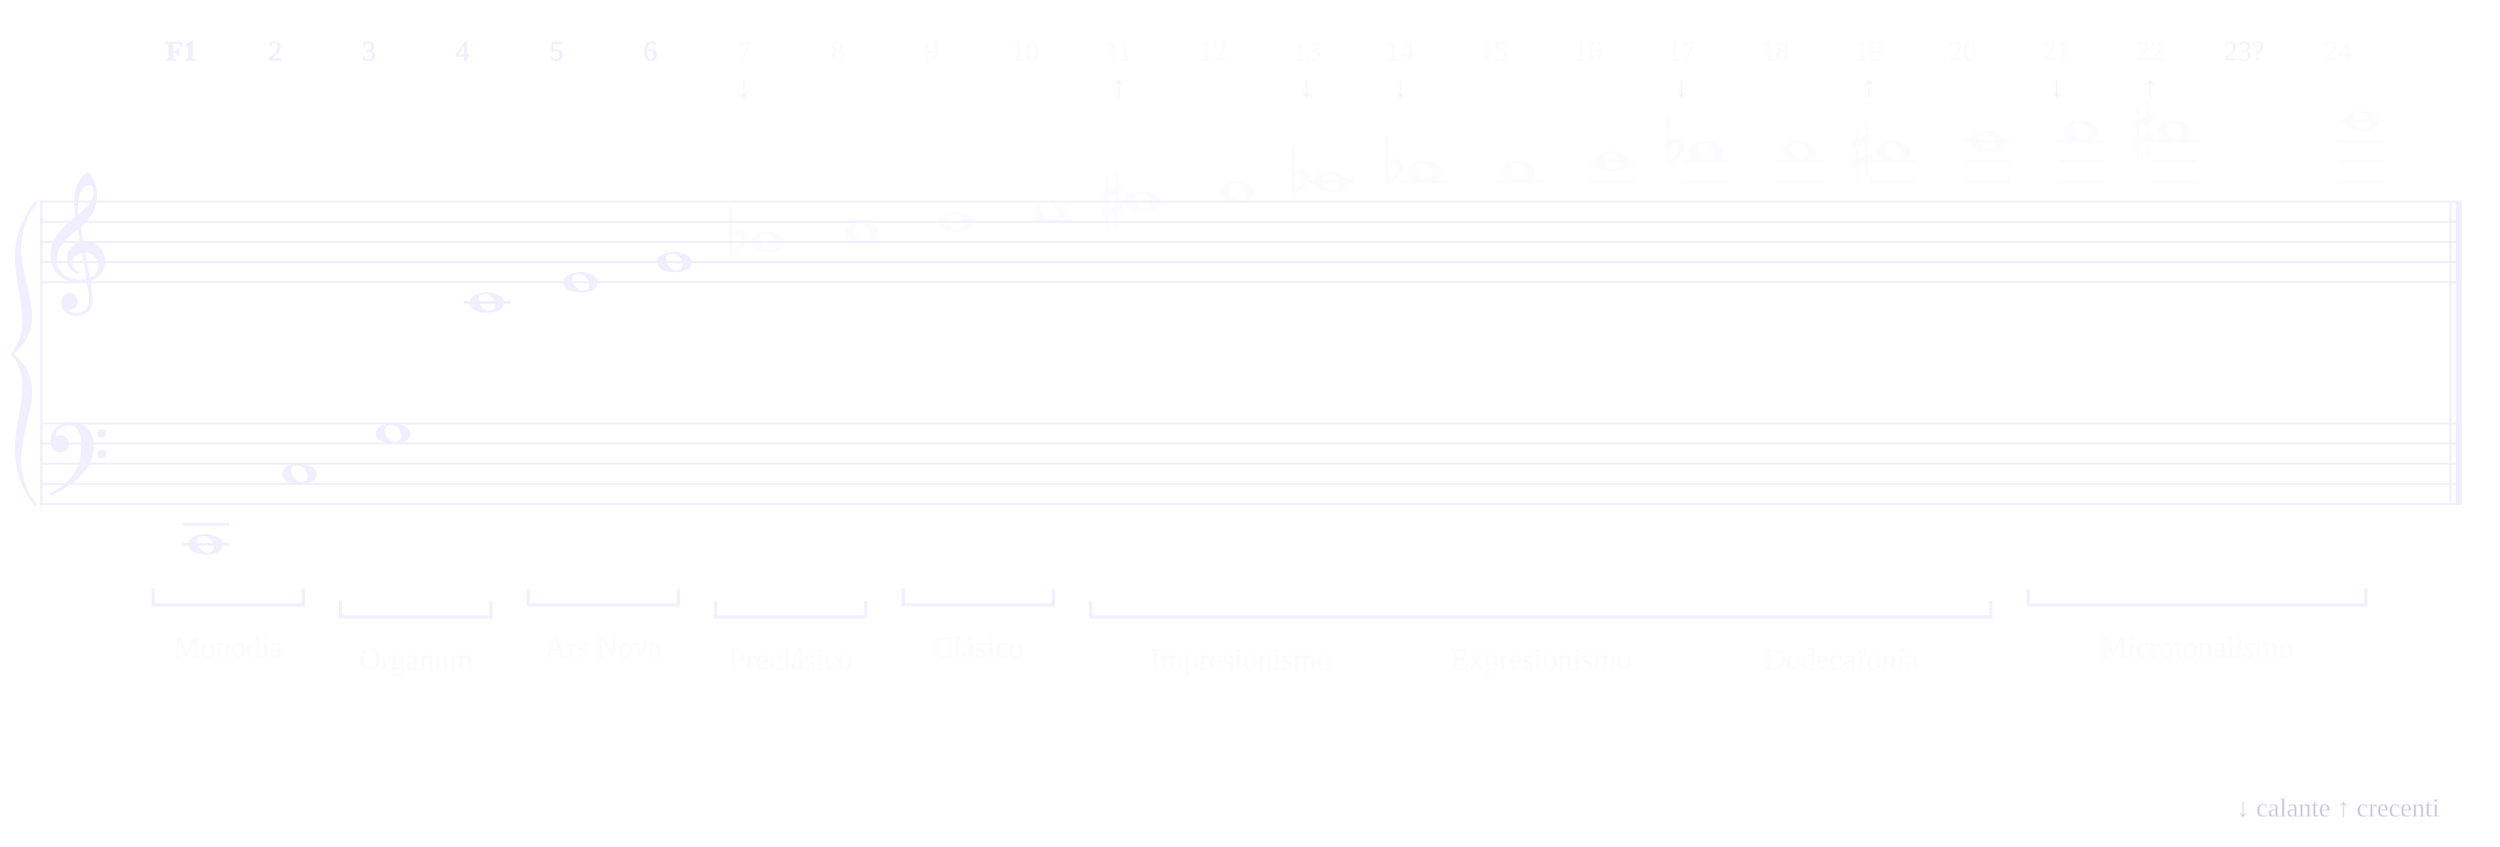
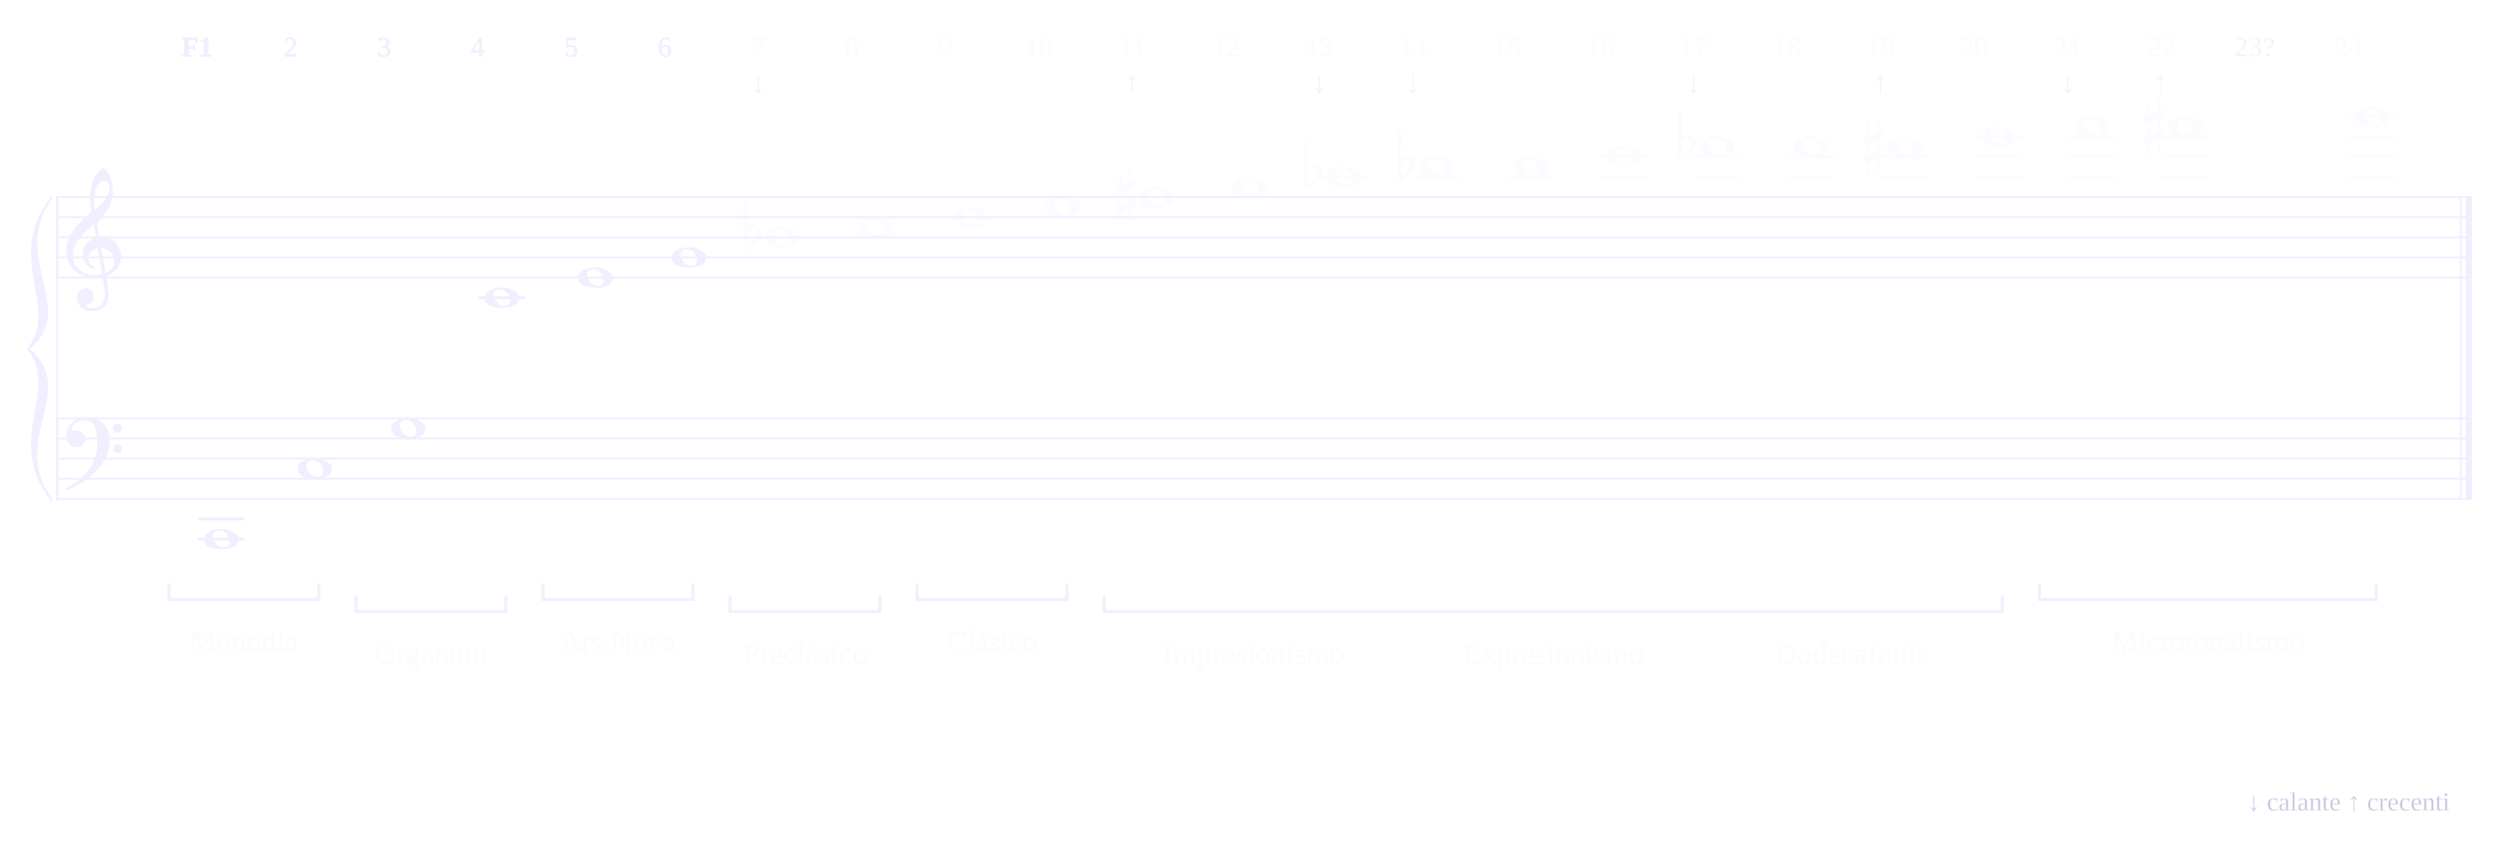
- <svg xmlns="http://www.w3.org/2000/svg" stroke-width="0.3" stroke-dasharray="none" fill="#f0eeff" stroke="#f0eeff" font-family="Arial, sans-serif" font-size="10pt" font-weight="normal" font-style="normal" viewBox="0 0 1240 420" role="img" style="width: 1240px; height: 420px;">
+ <svg xmlns="http://www.w3.org/2000/svg" stroke-width="0.3" stroke-dasharray="none" fill="#f0eeff" stroke="#f0eeff" font-family="Arial, sans-serif" font-size="10pt" font-weight="normal" font-style="normal" viewBox="-8 3 1243 419" style="width: 1240px; height: 420px;" role="img">
  <g class="vf-stave" id="vf-auto1922" stroke-width="1" fill="#f0eeff" stroke="#f0eeff">
    <path fill="none" d="M20 100L1220 100" />
    <path fill="none" d="M20 110L1220 110" />
    <path fill="none" d="M20 120L1220 120" />
    <path fill="none" d="M20 130L1220 130" />
    <path fill="none" d="M20 140L1220 140" />
  </g>
  <g class="vf-stavebarline" id="vf-auto1923" fill="#f0eeff" stroke="#f0eeff">
    <rect x="20" y="99.5" width="1" height="41" stroke="none" />
  </g>
  <g class="vf-stavebarline" id="vf-auto1924" fill="#f0eeff" stroke="#f0eeff">
    <rect x="1220" y="99.5" width="1" height="41" stroke="none" />
  </g>
  <g class="vf-clef" id="vf-auto1925" fill="#f0eeff" stroke="#f0eeff">
    <path stroke="none" d="M40.191 113.208C40.135 112.731,40.191 112.703,40.444 112.45C44.824 108.378,48.138 103.24,48.138 97.034C48.138 93.524,47.155 90.042,45.498 87.627C44.881 86.729,43.842 85.606,43.392 85.606C42.831 85.606,41.567 86.644,40.781 87.543C37.776 90.856,36.794 95.911,36.794 100.123C36.794 102.454,37.102 105.093,37.383 106.75C37.468 107.227,37.496 107.311,37.018 107.733C31.178 112.534,25 118.319,25 126.49C25 133.51,29.802 140.193,39.714 140.193C40.641 140.193,41.708 140.109,42.522 139.94C42.943 139.856,43.027 139.828,43.112 140.305C43.589 143.029,44.207 146.539,44.207 148.449C44.207 154.43,40.163 155.16,37.776 155.16C35.586 155.16,34.547 154.514,34.547 153.98C34.547 153.7,34.912 153.587,35.839 153.278C37.102 152.913,38.535 151.846,38.535 149.488C38.535 147.269,37.131 145.36,34.66 145.36C31.964 145.36,30.335 147.522,30.335 150.021C30.335 152.632,31.908 156.62,38.029 156.62C40.725 156.62,45.976 155.384,45.976 148.533C45.976 146.202,45.246 142.383,44.824 139.856C44.74 139.379,44.768 139.435,45.33 139.182C49.43 137.554,52.125 134.128,52.125 129.551C52.125 124.384,48.334 119.807,42.382 119.807C41.343 119.807,41.343 119.807,41.202 119.077M44.01 91.867C45.33 91.867,46.425 92.962,46.425 95.181C46.425 99.674,42.578 103.324,39.405 106.104C39.124 106.357,38.956 106.3,38.872 105.767C38.703 104.728,38.619 103.352,38.619 102.06C38.619 95.742,41.539 91.867,44.01 91.867M39.602 119.414C39.714 120.172,39.714 120.144,38.984 120.369C35.446 121.576,33.115 124.777,33.115 128.231C33.115 131.853,35.025 134.437,37.776 135.391C38.113 135.504,38.591 135.616,38.872 135.616C39.18 135.616,39.349 135.419,39.349 135.167C39.349 134.886,39.04 134.774,38.759 134.661C37.046 133.931,35.839 132.19,35.839 130.337C35.839 128.006,37.411 126.293,39.882 125.591C40.528 125.423,40.612 125.479,40.697 125.928L42.718 137.975C42.803 138.424,42.747 138.424,42.157 138.536C41.511 138.649,40.697 138.733,39.882 138.733C32.806 138.733,28.229 134.802,28.229 129.186C28.229 126.799,28.65 123.598,31.992 119.807C34.435 117.111,36.288 115.595,38.17 114.079C38.591 113.742,38.675 113.798,38.759 114.219M42.382 125.844C42.297 125.339,42.353 125.226,42.831 125.283C46.116 125.563,48.812 128.315,48.812 131.853C48.812 134.409,47.267 136.458,45.021 137.61C44.544 137.834,44.459 137.834,44.375 137.357" />
  </g>
  <g class="vf-stave" id="vf-auto1926" stroke-width="1" fill="#f0eeff" stroke="#f0eeff">
    <path fill="none" d="M20 210L1220 210" />
    <path fill="none" d="M20 220L1220 220" />
    <path fill="none" d="M20 230L1220 230" />
    <path fill="none" d="M20 240L1220 240" />
    <path fill="none" d="M20 250L1220 250" />
  </g>
  <g class="vf-stavebarline" id="vf-auto1927" fill="#f0eeff" stroke="#f0eeff">
    <rect x="20" y="209.5" width="1" height="41" stroke="none" />
  </g>
  <g class="vf-stavebarline" id="vf-auto1928" fill="#f0eeff" stroke="#f0eeff">
    <rect x="1220" y="209.5" width="1" height="41" stroke="none" />
  </g>
  <g class="vf-clef" id="vf-auto1929" fill="#f0eeff" stroke="#f0eeff">
    <path stroke="none" d="M35.193 209.414C28.145 209.414,25 214.552,25 218.428C25 221.657,26.685 224.437,29.97 224.437C32.525 224.437,34.266 222.668,34.266 220.168C34.266 217.585,32.357 215.956,30.391 215.956C29.296 215.956,28.875 216.237,28.37 216.237C27.836 216.237,27.696 215.928,27.696 215.507C27.696 213.907,30.139 210.93,34.266 210.93C38.535 210.93,40.416 215.142,40.416 221.488C40.416 232.776,34.828 239.094,25.393 244.458C25.028 244.654,24.803 244.879,24.803 245.188C24.803 245.44,24.972 245.665,25.337 245.665C25.534 245.665,25.758 245.609,26.011 245.469C35.951 240.611,46.481 233.422,46.481 221.123C46.481 214.103,42.185 209.414,35.193 209.414M50.44 212.727C49.177 212.727,48.222 213.682,48.222 214.946C48.222 216.209,49.177 217.164,50.44 217.164C51.676 217.164,52.659 216.209,52.659 214.946C52.659 213.682,51.676 212.727,50.44 212.727M50.469 222.864C49.233 222.864,48.278 223.791,48.278 225.054C48.278 226.318,49.233 227.245,50.469 227.245C51.732 227.245,52.659 226.318,52.659 225.054C52.659 223.791,51.732 222.864,50.469 222.864" />
  </g>
  <path fill="#f0eeff" stroke="none" d="M18 100C-4.8 130.2,31.2 155.115,6 175.5C31.2 195.885,-4.8 220.8,18 251C-6 220.8,22.8 195.885,6 175.5C22.8 155.115,-6 130.2,18 100" />
  <path stroke-width="1" fill="none" stroke="#f0eeff" d="M18 100C-4.8 130.2,31.2 155.115,6 175.5C31.2 195.885,-4.8 220.8,18 251C-6 220.8,22.8 195.885,6 175.5C22.8 155.115,-6 130.2,18 100" />
  <rect x="20" y="100" width="1" height="151" fill="#f0eeff" stroke="none" />
  <rect x="1215" y="100" width="1" height="150" fill="#f0eeff" stroke="none" />
  <rect x="1218" y="100" width="3" height="150" fill="#f0eeff" stroke="none" />
  <g fill="#f0eeff" stroke="#f0eeff">
    <g class="vf-stavenote" id="vf-auto1933">
      <path stroke-width="1.4" fill="none" stroke="#f0eeff" d="M90.464 260L113.536 260" />
      <path stroke-width="1.4" fill="none" stroke="#f0eeff" d="M90.464 270L113.536 270" />
      <g class="vf-notehead" id="vf-auto1936" pointer-events="bounding-box">
        <path stroke="none" d="M102.197 264.946C96.833 264.946,93.464 267.164,93.464 269.916C93.464 272.64,95.766 275.054,101.803 275.054C108.43 275.054,110.536 272.752,110.536 269.916C110.536 267.052,105.959 264.946,102.197 264.946M97.956 267.445C98.406 266.041,99.894 265.844,101.158 265.844C103.938 265.844,106.156 268.821,106.156 271.264C106.156 272.499,105.622 273.65,104.303 273.959C103.909 274.072,103.46 274.128,103.039 274.128C101.579 274.128,100.091 273.145,99.248 272.022C98.434 271.095,97.844 269.719,97.844 268.428C97.844 268.091,97.872 267.782,97.956 267.445" />
      </g>
    </g>
    <text x="90" y="30" fill="#f0eeff" font-family="Georgia, &quot;Times New Roman&quot;, serif" font-size="14" text-anchor="middle" font-weight="bold">F1</text>
  </g>
  <g fill="#f0eeff" stroke="#f0eeff">
    <g class="vf-stavenote" id="vf-auto1937">
      <g class="vf-notehead" id="vf-auto1940" pointer-events="bounding-box">
        <path stroke="none" d="M148.697 229.946C143.333 229.946,139.964 232.164,139.964 234.916C139.964 237.64,142.266 240.054,148.303 240.054C154.93 240.054,157.036 237.752,157.036 234.916C157.036 232.052,152.459 229.946,148.697 229.946M144.456 232.445C144.906 231.041,146.394 230.844,147.658 230.844C150.438 230.844,152.656 233.821,152.656 236.264C152.656 237.499,152.122 238.65,150.803 238.959C150.409 239.072,149.96 239.128,149.539 239.128C148.079 239.128,146.591 238.145,145.748 237.022C144.934 236.095,144.344 234.719,144.344 233.428C144.344 233.091,144.372 232.782,144.456 232.445" />
      </g>
    </g>
    <text x="136.5" y="30" fill="#f0eeff" font-family="Georgia, &quot;Times New Roman&quot;, serif" font-size="14" text-anchor="middle">2</text>
  </g>
  <g fill="#f0eeff" stroke="#f0eeff">
    <g class="vf-stavenote" id="vf-auto1941">
      <g class="vf-notehead" id="vf-auto1944" pointer-events="bounding-box">
        <path stroke="none" d="M195.197 209.946C189.833 209.946,186.464 212.164,186.464 214.916C186.464 217.64,188.766 220.054,194.803 220.054C201.43 220.054,203.536 217.752,203.536 214.916C203.536 212.052,198.959 209.946,195.197 209.946M190.956 212.445C191.406 211.041,192.894 210.844,194.158 210.844C196.938 210.844,199.156 213.821,199.156 216.264C199.156 217.499,198.622 218.65,197.303 218.959C196.909 219.072,196.46 219.128,196.039 219.128C194.579 219.128,193.091 218.145,192.248 217.022C191.434 216.095,190.844 214.719,190.844 213.428C190.844 213.091,190.872 212.782,190.956 212.445" />
      </g>
    </g>
    <text x="183" y="30" fill="#f0eeff" font-family="Georgia, &quot;Times New Roman&quot;, serif" font-size="14" text-anchor="middle">3</text>
  </g>
  <g fill="#f0eeff" stroke="#f0eeff">
    <g class="vf-stavenote" id="vf-auto1945">
      <path stroke-width="1.4" fill="none" stroke="#f0eeff" d="M229.964 150L253.036 150" />
      <g class="vf-notehead" id="vf-auto1948" pointer-events="bounding-box">
        <path stroke="none" d="M241.697 144.946C236.333 144.946,232.964 147.164,232.964 149.916C232.964 152.64,235.266 155.054,241.303 155.054C247.93 155.054,250.036 152.752,250.036 149.916C250.036 147.052,245.459 144.946,241.697 144.946M237.456 147.445C237.906 146.041,239.394 145.844,240.658 145.844C243.438 145.844,245.656 148.821,245.656 151.264C245.656 152.499,245.122 153.65,243.803 153.959C243.409 154.072,242.96 154.128,242.539 154.128C241.079 154.128,239.591 153.145,238.748 152.022C237.934 151.095,237.344 149.719,237.344 148.428C237.344 148.091,237.372 147.782,237.456 147.445" />
      </g>
    </g>
    <text x="229.5" y="30" fill="#f0eeff" font-family="Georgia, &quot;Times New Roman&quot;, serif" font-size="14" text-anchor="middle">4</text>
  </g>
  <g fill="#f0eeff" stroke="#f0eeff">
    <g class="vf-stavenote" id="vf-auto1949">
      <g class="vf-notehead" id="vf-auto1952" pointer-events="bounding-box">
        <path stroke="none" d="M288.197 134.946C282.833 134.946,279.464 137.164,279.464 139.916C279.464 142.64,281.766 145.054,287.803 145.054C294.43 145.054,296.536 142.752,296.536 139.916C296.536 137.052,291.959 134.946,288.197 134.946M283.956 137.445C284.406 136.041,285.894 135.844,287.158 135.844C289.938 135.844,292.156 138.821,292.156 141.264C292.156 142.499,291.622 143.65,290.303 143.959C289.909 144.072,289.46 144.128,289.039 144.128C287.579 144.128,286.091 143.145,285.248 142.022C284.434 141.095,283.844 139.719,283.844 138.428C283.844 138.091,283.872 137.782,283.956 137.445" />
      </g>
    </g>
    <text x="276" y="30" fill="#f0eeff" font-family="Georgia, &quot;Times New Roman&quot;, serif" font-size="14" text-anchor="middle">5</text>
  </g>
  <g fill="#f0eeff" stroke="#f0eeff">
    <g class="vf-stavenote" id="vf-auto1953">
      <g class="vf-notehead" id="vf-auto1956" pointer-events="bounding-box">
        <path stroke="none" d="M334.697 124.946C329.333 124.946,325.964 127.164,325.964 129.916C325.964 132.64,328.266 135.054,334.303 135.054C340.93 135.054,343.036 132.752,343.036 129.916C343.036 127.052,338.459 124.946,334.697 124.946M330.456 127.445C330.906 126.041,332.394 125.844,333.658 125.844C336.438 125.844,338.656 128.821,338.656 131.264C338.656 132.499,338.122 133.65,336.803 133.959C336.409 134.072,335.96 134.128,335.539 134.128C334.079 134.128,332.591 133.145,331.748 132.022C330.934 131.095,330.344 129.719,330.344 128.428C330.344 128.091,330.372 127.782,330.456 127.445" />
      </g>
    </g>
    <text x="322.5" y="30" fill="#f0eeff" font-family="Georgia, &quot;Times New Roman&quot;, serif" font-size="14" text-anchor="middle">6</text>
  </g>
  <g fill="#f0eeff" stroke="#f0eeff" opacity="0.22">
    <g class="vf-stavenote" id="vf-auto1957">
      <g class="vf-notehead" id="vf-auto1960" pointer-events="bounding-box">
        <path stroke="none" d="M381.197 114.946C375.833 114.946,372.464 117.164,372.464 119.916C372.464 122.64,374.766 125.054,380.803 125.054C387.43 125.054,389.536 122.752,389.536 119.916C389.536 117.052,384.959 114.946,381.197 114.946M376.956 117.445C377.406 116.041,378.894 115.844,380.158 115.844C382.938 115.844,385.156 118.821,385.156 121.264C385.156 122.499,384.622 123.65,383.303 123.959C382.909 124.072,382.46 124.128,382.039 124.128C380.579 124.128,379.091 123.145,378.248 122.022C377.434 121.095,376.844 119.719,376.844 118.428C376.844 118.091,376.872 117.782,376.956 117.445" />
        <path stroke="none" d="M361.815 126.88C361.955 127.048,362.068 127.076,362.18 127.076C362.32 127.076,362.433 126.992,362.433 126.992C363.64 126.318,364.623 125.223,365.634 124.521C369.228 122.022,370.464 119.551,370.464 117.697C370.464 115.395,368.695 113.935,366.841 113.822C366.139 113.822,365.185 114.131,364.623 114.496C364.37 114.693,363.921 115.058,363.724 115.058C363.64 115.058,363.612 115.058,363.528 115.03C363.247 114.918,363.079 114.609,363.079 114.328C363.107 113.457,363.359 103.742,363.359 102.927C363.359 102.478,362.994 102.253,362.601 102.253C362.012 102.253,361.366 102.647,361.338 103.377C361.338 103.377,361.506 126.458,361.815 126.88M363.247 123.285C363.247 123.285,363.107 120.842,363.107 119.242C363.107 118.596,363.163 118.091,363.191 117.95C363.472 117.136,365.1 115.956,366.027 115.956C367.206 115.956,367.684 117.304,367.684 118.315C367.684 120.477,365.83 122.668,364.09 123.763C363.921 123.847,363.809 123.875,363.696 123.875C363.331 123.875,363.247 123.482,363.247 123.285" />
      </g>
    </g>
    <text x="369" y="30" fill="#f0eeff" font-family="Georgia, &quot;Times New Roman&quot;, serif" font-size="14" text-anchor="middle">7</text>
    <text x="369" y="48" fill="#93c5fd" font-family="Georgia, &quot;Times New Roman&quot;, serif" font-size="15" text-anchor="middle">↓</text>
  </g>
  <g fill="#f0eeff" stroke="#f0eeff" opacity="0.22">
    <g class="vf-stavenote" id="vf-auto1963">
      <g class="vf-notehead" id="vf-auto1966" pointer-events="bounding-box">
        <path stroke="none" d="M427.697 109.946C422.333 109.946,418.964 112.164,418.964 114.916C418.964 117.64,421.266 120.054,427.303 120.054C433.93 120.054,436.036 117.752,436.036 114.916C436.036 112.052,431.459 109.946,427.697 109.946M423.456 112.445C423.906 111.041,425.394 110.844,426.658 110.844C429.438 110.844,431.656 113.821,431.656 116.264C431.656 117.499,431.122 118.65,429.803 118.959C429.409 119.072,428.96 119.128,428.539 119.128C427.079 119.128,425.591 118.145,424.748 117.022C423.934 116.095,423.344 114.719,423.344 113.428C423.344 113.091,423.372 112.782,423.456 112.445" />
      </g>
    </g>
    <text x="415.5" y="30" fill="#f0eeff" font-family="Georgia, &quot;Times New Roman&quot;, serif" font-size="14" text-anchor="middle">8</text>
  </g>
  <g fill="#f0eeff" stroke="#f0eeff" opacity="0.22">
    <g class="vf-stavenote" id="vf-auto1967">
      <g class="vf-notehead" id="vf-auto1970" pointer-events="bounding-box">
        <path stroke="none" d="M474.197 104.946C468.833 104.946,465.464 107.164,465.464 109.916C465.464 112.64,467.766 115.054,473.803 115.054C480.43 115.054,482.536 112.752,482.536 109.916C482.536 107.052,477.959 104.946,474.197 104.946M469.956 107.445C470.406 106.041,471.894 105.844,473.158 105.844C475.938 105.844,478.156 108.821,478.156 111.264C478.156 112.499,477.622 113.65,476.303 113.959C475.909 114.072,475.46 114.128,475.039 114.128C473.579 114.128,472.091 113.145,471.248 112.022C470.434 111.095,469.844 109.719,469.844 108.428C469.844 108.091,469.872 107.782,469.956 107.445" />
      </g>
    </g>
    <text x="462" y="30" fill="#f0eeff" font-family="Georgia, &quot;Times New Roman&quot;, serif" font-size="14" text-anchor="middle">9</text>
  </g>
  <g fill="#f0eeff" stroke="#f0eeff" opacity="0.22">
    <g class="vf-stavenote" id="vf-auto1971">
      <g class="vf-notehead" id="vf-auto1974" pointer-events="bounding-box">
        <path stroke="none" d="M520.697 99.946C515.333 99.946,511.964 102.164,511.964 104.916C511.964 107.64,514.266 110.054,520.303 110.054C526.93 110.054,529.036 107.752,529.036 104.916C529.036 102.052,524.459 99.946,520.697 99.946M516.456 102.445C516.906 101.041,518.394 100.844,519.658 100.844C522.438 100.844,524.656 103.821,524.656 106.264C524.656 107.499,524.122 108.65,522.803 108.959C522.409 109.072,521.96 109.128,521.539 109.128C520.079 109.128,518.591 108.145,517.748 107.022C516.934 106.095,516.344 104.719,516.344 103.428C516.344 103.091,516.372 102.782,516.456 102.445" />
      </g>
    </g>
    <text x="508.5" y="30" fill="#f0eeff" font-family="Georgia, &quot;Times New Roman&quot;, serif" font-size="14" text-anchor="middle">10</text>
  </g>
  <g fill="#f0eeff" stroke="#f0eeff" opacity="0.22">
    <g class="vf-stavenote" id="vf-auto1975">
      <g class="vf-notehead" id="vf-auto1978" pointer-events="bounding-box">
        <path stroke="none" d="M567.197 94.946C561.833 94.946,558.464 97.164,558.464 99.916C558.464 102.64,560.766 105.054,566.803 105.054C573.43 105.054,575.536 102.752,575.536 99.916C575.536 97.052,570.959 94.946,567.197 94.946M562.956 97.445C563.406 96.041,564.894 95.844,566.158 95.844C568.938 95.844,571.156 98.821,571.156 101.264C571.156 102.499,570.622 103.65,569.303 103.959C568.909 104.072,568.46 104.128,568.039 104.128C566.579 104.128,565.091 103.145,564.248 102.022C563.434 101.095,562.844 99.719,562.844 98.428C562.844 98.091,562.872 97.782,562.956 97.445" />
        <path stroke="none" d="M555.958 95.226C556.239 95.114,556.464 94.777,556.464 94.552L556.464 91.66C556.464 91.464,556.323 91.351,556.155 91.351C556.099 91.351,556.042 91.351,555.958 91.379C555.958 91.379,555.144 91.716,554.947 91.744C554.667 91.744,554.386 91.548,554.386 91.239L554.386 86.297C554.386 86.044,554.133 85.848,553.824 85.848C553.431 85.848,553.178 86.044,553.178 86.297L553.178 91.548C553.122 91.941,553.01 92.475,552.645 92.727C552.167 93.008,550.792 93.57,550.09 93.738C549.753 93.738,549.612 93.261,549.612 92.924L549.612 88.066C549.612 87.841,549.331 87.617,549.051 87.617C548.657 87.617,548.405 87.841,548.405 88.066L548.405 93.542C548.405 94.103,548.152 94.496,547.927 94.609C547.675 94.749,546.86 95.058,546.86 95.058C546.58 95.142,546.383 95.479,546.383 95.704L546.383 98.596C546.383 98.821,546.495 98.961,546.748 98.961L546.832 98.905C546.86 98.905,547.478 98.652,547.787 98.512L547.843 98.456C548.152 98.456,548.405 98.877,548.405 99.186L548.405 103.201C548.405 103.65,548.208 104.015,547.955 104.128C547.731 104.212,546.86 104.577,546.86 104.577C546.58 104.661,546.383 104.97,546.383 105.223L546.383 108.087C546.383 108.34,546.495 108.452,546.748 108.452L546.832 108.424C546.86 108.424,547.422 108.171,547.787 108.059C547.843 108.003,547.871 108.003,547.927 108.003C548.208 108.003,548.405 108.452,548.405 108.649L548.405 113.619C548.405 113.872,548.657 114.068,548.938 114.068C549.331 114.068,549.612 113.872,549.612 113.619L549.612 108.003C549.612 107.469,549.809 107.188,550.033 107.104L552.476 106.093C552.476 106.093,552.532 106.093,552.532 106.093L552.617 106.065C552.982 106.065,553.178 106.543,553.178 106.795L553.178 111.85C553.178 112.102,553.431 112.299,553.712 112.299C554.133 112.299,554.386 112.102,554.386 111.85L554.386 106.093C554.386 105.784,554.554 105.307,554.835 105.167C555.116 105.054,555.958 104.717,555.958 104.717C556.239 104.605,556.464 104.296,556.464 104.044L556.464 101.179C556.464 100.983,556.323 100.842,556.155 100.842C556.099 100.842,556.042 100.842,555.958 100.899L554.919 101.292C554.667 101.292,554.386 101.039,554.386 100.562L554.386 96.799C554.386 96.518,554.582 95.76,554.919 95.62M553.178 101.825C552.926 102.64,551.044 103.426,550.09 103.426C549.865 103.426,549.668 103.37,549.612 103.229C549.528 103.061,549.5 102.19,549.5 101.207C549.5 99.972,549.528 98.54,549.612 98.231C549.696 97.529,551.55 96.687,552.561 96.687C552.841 96.687,553.094 96.771,553.178 96.939C553.263 97.136,553.347 98.147,553.347 99.242C553.347 100.337,553.263 101.46,553.178 101.825" />
      </g>
    </g>
    <text x="555" y="30" fill="#f0eeff" font-family="Georgia, &quot;Times New Roman&quot;, serif" font-size="14" text-anchor="middle">11</text>
    <text x="555" y="48" fill="#fca5a5" font-family="Georgia, &quot;Times New Roman&quot;, serif" font-size="15" text-anchor="middle">↑</text>
  </g>
  <g fill="#f0eeff" stroke="#f0eeff" opacity="0.22">
    <g class="vf-stavenote" id="vf-auto1981">
      <g class="vf-notehead" id="vf-auto1984" pointer-events="bounding-box">
        <path stroke="none" d="M613.697 89.946C608.333 89.946,604.964 92.164,604.964 94.916C604.964 97.64,607.266 100.054,613.303 100.054C619.93 100.054,622.036 97.752,622.036 94.916C622.036 92.052,617.459 89.946,613.697 89.946M609.456 92.445C609.906 91.041,611.394 90.844,612.658 90.844C615.438 90.844,617.656 93.821,617.656 96.264C617.656 97.499,617.122 98.65,615.803 98.959C615.409 99.072,614.96 99.128,614.539 99.128C613.079 99.128,611.591 98.145,610.748 97.022C609.934 96.095,609.344 94.719,609.344 93.428C609.344 93.091,609.372 92.782,609.456 92.445" />
      </g>
    </g>
    <text x="601.5" y="30" fill="#f0eeff" font-family="Georgia, &quot;Times New Roman&quot;, serif" font-size="14" text-anchor="middle">12</text>
  </g>
  <g fill="#f0eeff" stroke="#f0eeff" opacity="0.22">
    <g class="vf-stavenote" id="vf-auto1985">
      <path stroke-width="1.4" fill="none" stroke="#f0eeff" d="M648.464 90L671.536 90" />
      <g class="vf-notehead" id="vf-auto1988" pointer-events="bounding-box">
        <path stroke="none" d="M660.197 84.946C654.833 84.946,651.464 87.164,651.464 89.916C651.464 92.64,653.766 95.054,659.803 95.054C666.43 95.054,668.536 92.752,668.536 89.916C668.536 87.052,663.959 84.946,660.197 84.946M655.956 87.445C656.406 86.041,657.894 85.844,659.158 85.844C661.938 85.844,664.156 88.821,664.156 91.264C664.156 92.499,663.622 93.65,662.303 93.959C661.909 94.072,661.46 94.128,661.039 94.128C659.579 94.128,658.091 93.145,657.248 92.022C656.434 91.095,655.844 89.719,655.844 88.428C655.844 88.091,655.872 87.782,655.956 87.445" />
        <path stroke="none" d="M640.815 96.88C640.955 97.048,641.068 97.076,641.18 97.076C641.32 97.076,641.433 96.992,641.433 96.992C642.64 96.318,643.623 95.223,644.634 94.521C648.228 92.022,649.464 89.551,649.464 87.697C649.464 85.395,647.695 83.935,645.841 83.822C645.139 83.822,644.185 84.131,643.623 84.496C643.37 84.693,642.921 85.058,642.724 85.058C642.64 85.058,642.612 85.058,642.528 85.03C642.247 84.918,642.079 84.609,642.079 84.328C642.107 83.457,642.359 73.742,642.359 72.927C642.359 72.478,641.994 72.253,641.601 72.253C641.012 72.253,640.366 72.647,640.338 73.377C640.338 73.377,640.506 96.458,640.815 96.88M642.247 93.285C642.247 93.285,642.107 90.842,642.107 89.242C642.107 88.596,642.163 88.091,642.191 87.95C642.472 87.136,644.1 85.956,645.027 85.956C646.206 85.956,646.684 87.304,646.684 88.315C646.684 90.477,644.83 92.668,643.09 93.763C642.921 93.847,642.809 93.875,642.696 93.875C642.331 93.875,642.247 93.482,642.247 93.285" />
      </g>
    </g>
    <text x="648" y="30" fill="#f0eeff" font-family="Georgia, &quot;Times New Roman&quot;, serif" font-size="14" text-anchor="middle">13</text>
    <text x="648" y="48" fill="#93c5fd" font-family="Georgia, &quot;Times New Roman&quot;, serif" font-size="15" text-anchor="middle">↓</text>
  </g>
  <g fill="#f0eeff" stroke="#f0eeff" opacity="0.22">
    <g class="vf-stavenote" id="vf-auto1991">
      <path stroke-width="1.4" fill="none" stroke="#f0eeff" d="M694.964 90L718.036 90" />
      <g class="vf-notehead" id="vf-auto1994" pointer-events="bounding-box">
        <path stroke="none" d="M706.697 79.946C701.333 79.946,697.964 82.164,697.964 84.916C697.964 87.64,700.266 90.054,706.303 90.054C712.93 90.054,715.036 87.752,715.036 84.916C715.036 82.052,710.459 79.946,706.697 79.946M702.456 82.445C702.906 81.041,704.394 80.844,705.658 80.844C708.438 80.844,710.656 83.821,710.656 86.264C710.656 87.499,710.122 88.65,708.803 88.959C708.409 89.072,707.96 89.128,707.539 89.128C706.079 89.128,704.591 88.145,703.748 87.022C702.934 86.095,702.344 84.719,702.344 83.428C702.344 83.091,702.372 82.782,702.456 82.445" />
        <path stroke="none" d="M687.315 91.88C687.455 92.048,687.568 92.076,687.68 92.076C687.82 92.076,687.933 91.992,687.933 91.992C689.14 91.318,690.123 90.223,691.134 89.521C694.728 87.022,695.964 84.551,695.964 82.697C695.964 80.395,694.195 78.935,692.341 78.822C691.639 78.822,690.685 79.131,690.123 79.496C689.87 79.693,689.421 80.058,689.224 80.058C689.14 80.058,689.112 80.058,689.028 80.03C688.747 79.918,688.579 79.609,688.579 79.328C688.607 78.457,688.859 68.742,688.859 67.927C688.859 67.478,688.494 67.253,688.101 67.253C687.512 67.253,686.866 67.647,686.838 68.377C686.838 68.377,687.006 91.458,687.315 91.88M688.747 88.285C688.747 88.285,688.607 85.842,688.607 84.242C688.607 83.596,688.663 83.091,688.691 82.95C688.972 82.136,690.6 80.956,691.527 80.956C692.706 80.956,693.184 82.304,693.184 83.315C693.184 85.477,691.33 87.668,689.59 88.763C689.421 88.847,689.309 88.875,689.196 88.875C688.831 88.875,688.747 88.482,688.747 88.285" />
      </g>
    </g>
    <text x="694.5" y="30" fill="#f0eeff" font-family="Georgia, &quot;Times New Roman&quot;, serif" font-size="14" text-anchor="middle">14</text>
    <text x="694.5" y="48" fill="#93c5fd" font-family="Georgia, &quot;Times New Roman&quot;, serif" font-size="15" text-anchor="middle">↓</text>
  </g>
  <g fill="#f0eeff" stroke="#f0eeff" opacity="0.22">
    <g class="vf-stavenote" id="vf-auto1997">
      <path stroke-width="1.4" fill="none" stroke="#f0eeff" d="M741.464 90L764.536 90" />
      <g class="vf-notehead" id="vf-auto2000" pointer-events="bounding-box">
        <path stroke="none" d="M753.197 79.946C747.833 79.946,744.464 82.164,744.464 84.916C744.464 87.64,746.766 90.054,752.803 90.054C759.43 90.054,761.536 87.752,761.536 84.916C761.536 82.052,756.959 79.946,753.197 79.946M748.956 82.445C749.406 81.041,750.894 80.844,752.158 80.844C754.938 80.844,757.156 83.821,757.156 86.264C757.156 87.499,756.622 88.65,755.303 88.959C754.909 89.072,754.46 89.128,754.039 89.128C752.579 89.128,751.091 88.145,750.248 87.022C749.434 86.095,748.844 84.719,748.844 83.428C748.844 83.091,748.872 82.782,748.956 82.445" />
      </g>
    </g>
    <text x="741" y="30" fill="#f0eeff" font-family="Georgia, &quot;Times New Roman&quot;, serif" font-size="14" text-anchor="middle">15</text>
  </g>
  <g fill="#f0eeff" stroke="#f0eeff" opacity="0.22">
    <g class="vf-stavenote" id="vf-auto2001">
      <path stroke-width="1.4" fill="none" stroke="#f0eeff" d="M787.964 90L811.036 90" />
      <path stroke-width="1.4" fill="none" stroke="#f0eeff" d="M787.964 80L811.036 80" />
      <g class="vf-notehead" id="vf-auto2004" pointer-events="bounding-box">
        <path stroke="none" d="M799.697 74.946C794.333 74.946,790.964 77.164,790.964 79.916C790.964 82.64,793.266 85.054,799.303 85.054C805.93 85.054,808.036 82.752,808.036 79.916C808.036 77.052,803.459 74.946,799.697 74.946M795.456 77.445C795.906 76.041,797.394 75.844,798.658 75.844C801.438 75.844,803.656 78.821,803.656 81.264C803.656 82.499,803.122 83.65,801.803 83.959C801.409 84.072,800.96 84.128,800.539 84.128C799.079 84.128,797.591 83.145,796.748 82.022C795.934 81.095,795.344 79.719,795.344 78.428C795.344 78.091,795.372 77.782,795.456 77.445" />
      </g>
    </g>
    <text x="787.5" y="30" fill="#f0eeff" font-family="Georgia, &quot;Times New Roman&quot;, serif" font-size="14" text-anchor="middle">16</text>
  </g>
  <g fill="#f0eeff" stroke="#f0eeff" opacity="0.22">
    <g class="vf-stavenote" id="vf-auto2005">
      <path stroke-width="1.4" fill="none" stroke="#f0eeff" d="M834.464 90L857.536 90" />
      <path stroke-width="1.4" fill="none" stroke="#f0eeff" d="M834.464 80L857.536 80" />
      <g class="vf-notehead" id="vf-auto2008" pointer-events="bounding-box">
        <path stroke="none" d="M846.197 69.946C840.833 69.946,837.464 72.164,837.464 74.916C837.464 77.64,839.766 80.054,845.803 80.054C852.43 80.054,854.536 77.752,854.536 74.916C854.536 72.052,849.959 69.946,846.197 69.946M841.956 72.445C842.406 71.041,843.894 70.844,845.158 70.844C847.938 70.844,850.156 73.821,850.156 76.264C850.156 77.499,849.622 78.65,848.303 78.959C847.909 79.072,847.46 79.128,847.039 79.128C845.579 79.128,844.091 78.145,843.248 77.022C842.434 76.095,841.844 74.719,841.844 73.428C841.844 73.091,841.872 72.782,841.956 72.445" />
        <path stroke="none" d="M826.815 81.88C826.955 82.048,827.068 82.076,827.18 82.076C827.32 82.076,827.433 81.992,827.433 81.992C828.64 81.318,829.623 80.223,830.634 79.521C834.228 77.022,835.464 74.551,835.464 72.697C835.464 70.395,833.695 68.935,831.841 68.822C831.139 68.822,830.185 69.131,829.623 69.496C829.37 69.693,828.921 70.058,828.724 70.058C828.64 70.058,828.612 70.058,828.528 70.03C828.247 69.918,828.079 69.609,828.079 69.328C828.107 68.457,828.359 58.742,828.359 57.927C828.359 57.478,827.994 57.253,827.601 57.253C827.012 57.253,826.366 57.647,826.338 58.377C826.338 58.377,826.506 81.458,826.815 81.88M828.247 78.285C828.247 78.285,828.107 75.842,828.107 74.242C828.107 73.596,828.163 73.091,828.191 72.95C828.472 72.136,830.1 70.956,831.027 70.956C832.206 70.956,832.684 72.304,832.684 73.315C832.684 75.477,830.83 77.668,829.09 78.763C828.921 78.847,828.809 78.875,828.696 78.875C828.331 78.875,828.247 78.482,828.247 78.285" />
      </g>
    </g>
    <text x="834" y="30" fill="#f0eeff" font-family="Georgia, &quot;Times New Roman&quot;, serif" font-size="14" text-anchor="middle">17</text>
    <text x="834" y="48" fill="#93c5fd" font-family="Georgia, &quot;Times New Roman&quot;, serif" font-size="15" text-anchor="middle">↓</text>
  </g>
  <g fill="#f0eeff" stroke="#f0eeff" opacity="0.22">
    <g class="vf-stavenote" id="vf-auto2011">
      <path stroke-width="1.4" fill="none" stroke="#f0eeff" d="M880.964 90L904.036 90" />
      <path stroke-width="1.4" fill="none" stroke="#f0eeff" d="M880.964 80L904.036 80" />
      <g class="vf-notehead" id="vf-auto2014" pointer-events="bounding-box">
        <path stroke="none" d="M892.697 69.946C887.333 69.946,883.964 72.164,883.964 74.916C883.964 77.64,886.266 80.054,892.303 80.054C898.93 80.054,901.036 77.752,901.036 74.916C901.036 72.052,896.459 69.946,892.697 69.946M888.456 72.445C888.906 71.041,890.394 70.844,891.658 70.844C894.438 70.844,896.656 73.821,896.656 76.264C896.656 77.499,896.122 78.65,894.803 78.959C894.409 79.072,893.96 79.128,893.539 79.128C892.079 79.128,890.591 78.145,889.748 77.022C888.934 76.095,888.344 74.719,888.344 73.428C888.344 73.091,888.372 72.782,888.456 72.445" />
      </g>
    </g>
    <text x="880.5" y="30" fill="#f0eeff" font-family="Georgia, &quot;Times New Roman&quot;, serif" font-size="14" text-anchor="middle">18</text>
  </g>
  <g fill="#f0eeff" stroke="#f0eeff" opacity="0.22">
    <g class="vf-stavenote" id="vf-auto2015">
      <path stroke-width="1.4" fill="none" stroke="#f0eeff" d="M927.464 90L950.536 90" />
      <path stroke-width="1.4" fill="none" stroke="#f0eeff" d="M927.464 80L950.536 80" />
      <g class="vf-notehead" id="vf-auto2018" pointer-events="bounding-box">
        <path stroke="none" d="M939.197 69.946C933.833 69.946,930.464 72.164,930.464 74.916C930.464 77.64,932.766 80.054,938.803 80.054C945.43 80.054,947.536 77.752,947.536 74.916C947.536 72.052,942.959 69.946,939.197 69.946M934.956 72.445C935.406 71.041,936.894 70.844,938.158 70.844C940.938 70.844,943.156 73.821,943.156 76.264C943.156 77.499,942.622 78.65,941.303 78.959C940.909 79.072,940.46 79.128,940.039 79.128C938.579 79.128,937.091 78.145,936.248 77.022C935.434 76.095,934.844 74.719,934.844 73.428C934.844 73.091,934.872 72.782,934.956 72.445" />
        <path stroke="none" d="M927.958 70.226C928.239 70.114,928.464 69.777,928.464 69.552L928.464 66.66C928.464 66.464,928.323 66.351,928.155 66.351C928.099 66.351,928.042 66.351,927.958 66.379C927.958 66.379,927.144 66.716,926.947 66.744C926.667 66.744,926.386 66.548,926.386 66.239L926.386 61.297C926.386 61.044,926.133 60.848,925.824 60.848C925.431 60.848,925.178 61.044,925.178 61.297L925.178 66.548C925.122 66.941,925.01 67.475,924.645 67.727C924.167 68.008,922.792 68.57,922.09 68.738C921.753 68.738,921.612 68.261,921.612 67.924L921.612 63.066C921.612 62.841,921.331 62.617,921.051 62.617C920.657 62.617,920.405 62.841,920.405 63.066L920.405 68.542C920.405 69.103,920.152 69.496,919.927 69.609C919.675 69.749,918.86 70.058,918.86 70.058C918.58 70.142,918.383 70.479,918.383 70.704L918.383 73.596C918.383 73.821,918.495 73.961,918.748 73.961L918.832 73.905C918.86 73.905,919.478 73.652,919.787 73.512L919.843 73.456C920.152 73.456,920.405 73.877,920.405 74.186L920.405 78.201C920.405 78.65,920.208 79.015,919.955 79.128C919.731 79.212,918.86 79.577,918.86 79.577C918.58 79.661,918.383 79.97,918.383 80.223L918.383 83.087C918.383 83.34,918.495 83.452,918.748 83.452L918.832 83.424C918.86 83.424,919.422 83.171,919.787 83.059C919.843 83.003,919.871 83.003,919.927 83.003C920.208 83.003,920.405 83.452,920.405 83.649L920.405 88.619C920.405 88.872,920.657 89.068,920.938 89.068C921.331 89.068,921.612 88.872,921.612 88.619L921.612 83.003C921.612 82.469,921.809 82.188,922.033 82.104L924.476 81.093C924.476 81.093,924.532 81.093,924.532 81.093L924.617 81.065C924.982 81.065,925.178 81.543,925.178 81.795L925.178 86.85C925.178 87.102,925.431 87.299,925.712 87.299C926.133 87.299,926.386 87.102,926.386 86.85L926.386 81.093C926.386 80.784,926.554 80.307,926.835 80.167C927.116 80.054,927.958 79.717,927.958 79.717C928.239 79.605,928.464 79.296,928.464 79.044L928.464 76.179C928.464 75.983,928.323 75.842,928.155 75.842C928.099 75.842,928.042 75.842,927.958 75.899L926.919 76.292C926.667 76.292,926.386 76.039,926.386 75.562L926.386 71.799C926.386 71.518,926.582 70.76,926.919 70.62M925.178 76.825C924.926 77.64,923.044 78.426,922.09 78.426C921.865 78.426,921.668 78.37,921.612 78.229C921.528 78.061,921.5 77.19,921.5 76.207C921.5 74.972,921.528 73.54,921.612 73.231C921.696 72.529,923.55 71.687,924.561 71.687C924.841 71.687,925.094 71.771,925.178 71.939C925.263 72.136,925.347 73.147,925.347 74.242C925.347 75.337,925.263 76.46,925.178 76.825" />
      </g>
    </g>
    <text x="927" y="30" fill="#f0eeff" font-family="Georgia, &quot;Times New Roman&quot;, serif" font-size="14" text-anchor="middle">19</text>
    <text x="927" y="48" fill="#fca5a5" font-family="Georgia, &quot;Times New Roman&quot;, serif" font-size="15" text-anchor="middle">↑</text>
  </g>
  <g fill="#f0eeff" stroke="#f0eeff" opacity="0.22">
    <g class="vf-stavenote" id="vf-auto2021">
      <path stroke-width="1.4" fill="none" stroke="#f0eeff" d="M973.964 90L997.036 90" />
      <path stroke-width="1.4" fill="none" stroke="#f0eeff" d="M973.964 80L997.036 80" />
      <path stroke-width="1.4" fill="none" stroke="#f0eeff" d="M973.964 70L997.036 70" />
      <g class="vf-notehead" id="vf-auto2024" pointer-events="bounding-box">
        <path stroke="none" d="M985.697 64.946C980.333 64.946,976.964 67.164,976.964 69.916C976.964 72.64,979.266 75.054,985.303 75.054C991.93 75.054,994.036 72.752,994.036 69.916C994.036 67.052,989.459 64.946,985.697 64.946M981.456 67.445C981.906 66.041,983.394 65.844,984.658 65.844C987.438 65.844,989.656 68.821,989.656 71.264C989.656 72.499,989.122 73.65,987.803 73.959C987.409 74.072,986.96 74.128,986.539 74.128C985.079 74.128,983.591 73.145,982.748 72.022C981.934 71.095,981.344 69.719,981.344 68.428C981.344 68.091,981.372 67.782,981.456 67.445" />
      </g>
    </g>
    <text x="973.5" y="30" fill="#f0eeff" font-family="Georgia, &quot;Times New Roman&quot;, serif" font-size="14" text-anchor="middle">20</text>
  </g>
  <g fill="#f0eeff" stroke="#f0eeff" opacity="0.22">
    <g class="vf-stavenote" id="vf-auto2025">
      <path stroke-width="1.4" fill="none" stroke="#f0eeff" d="M1020.464 90L1043.536 90" />
      <path stroke-width="1.4" fill="none" stroke="#f0eeff" d="M1020.464 80L1043.536 80" />
      <path stroke-width="1.4" fill="none" stroke="#f0eeff" d="M1020.464 70L1043.536 70" />
      <g class="vf-notehead" id="vf-auto2028" pointer-events="bounding-box">
        <path stroke="none" d="M1032.197 59.946C1026.833 59.946,1023.464 62.164,1023.464 64.916C1023.464 67.64,1025.766 70.054,1031.803 70.054C1038.43 70.054,1040.536 67.752,1040.536 64.916C1040.536 62.052,1035.959 59.946,1032.197 59.946M1027.956 62.445C1028.406 61.041,1029.894 60.844,1031.158 60.844C1033.938 60.844,1036.156 63.821,1036.156 66.264C1036.156 67.499,1035.622 68.65,1034.303 68.959C1033.909 69.072,1033.46 69.128,1033.039 69.128C1031.579 69.128,1030.091 68.145,1029.248 67.022C1028.434 66.095,1027.844 64.719,1027.844 63.428C1027.844 63.091,1027.872 62.782,1027.956 62.445" />
      </g>
    </g>
    <text x="1020" y="30" fill="#f0eeff" font-family="Georgia, &quot;Times New Roman&quot;, serif" font-size="14" text-anchor="middle">21</text>
    <text x="1020" y="48" fill="#93c5fd" font-family="Georgia, &quot;Times New Roman&quot;, serif" font-size="15" text-anchor="middle">↓</text>
  </g>
  <g fill="#f0eeff" stroke="#f0eeff" opacity="0.22">
    <g class="vf-stavenote" id="vf-auto2029">
      <path stroke-width="1.4" fill="none" stroke="#f0eeff" d="M1066.964 90L1090.036 90" />
      <path stroke-width="1.4" fill="none" stroke="#f0eeff" d="M1066.964 80L1090.036 80" />
      <path stroke-width="1.4" fill="none" stroke="#f0eeff" d="M1066.964 70L1090.036 70" />
      <g class="vf-notehead" id="vf-auto2032" pointer-events="bounding-box">
        <path stroke="none" d="M1078.697 59.946C1073.333 59.946,1069.964 62.164,1069.964 64.916C1069.964 67.64,1072.266 70.054,1078.303 70.054C1084.93 70.054,1087.036 67.752,1087.036 64.916C1087.036 62.052,1082.459 59.946,1078.697 59.946M1074.456 62.445C1074.906 61.041,1076.394 60.844,1077.658 60.844C1080.438 60.844,1082.656 63.821,1082.656 66.264C1082.656 67.499,1082.122 68.65,1080.803 68.959C1080.409 69.072,1079.96 69.128,1079.539 69.128C1078.079 69.128,1076.591 68.145,1075.748 67.022C1074.934 66.095,1074.344 64.719,1074.344 63.428C1074.344 63.091,1074.372 62.782,1074.456 62.445" />
        <path stroke="none" d="M1067.458 60.226C1067.739 60.114,1067.964 59.777,1067.964 59.552L1067.964 56.66C1067.964 56.464,1067.823 56.351,1067.655 56.351C1067.599 56.351,1067.542 56.351,1067.458 56.379C1067.458 56.379,1066.644 56.716,1066.447 56.744C1066.167 56.744,1065.886 56.548,1065.886 56.239L1065.886 51.297C1065.886 51.044,1065.633 50.848,1065.324 50.848C1064.931 50.848,1064.678 51.044,1064.678 51.297L1064.678 56.548C1064.622 56.941,1064.51 57.475,1064.145 57.727C1063.667 58.008,1062.292 58.57,1061.59 58.738C1061.253 58.738,1061.112 58.261,1061.112 57.924L1061.112 53.066C1061.112 52.841,1060.831 52.617,1060.551 52.617C1060.157 52.617,1059.905 52.841,1059.905 53.066L1059.905 58.542C1059.905 59.103,1059.652 59.496,1059.427 59.609C1059.175 59.749,1058.36 60.058,1058.36 60.058C1058.08 60.142,1057.883 60.479,1057.883 60.704L1057.883 63.596C1057.883 63.821,1057.995 63.961,1058.248 63.961L1058.332 63.905C1058.36 63.905,1058.978 63.652,1059.287 63.512L1059.343 63.456C1059.652 63.456,1059.905 63.877,1059.905 64.186L1059.905 68.201C1059.905 68.65,1059.708 69.015,1059.455 69.128C1059.231 69.212,1058.36 69.577,1058.36 69.577C1058.08 69.661,1057.883 69.97,1057.883 70.223L1057.883 73.087C1057.883 73.34,1057.995 73.452,1058.248 73.452L1058.332 73.424C1058.36 73.424,1058.922 73.171,1059.287 73.059C1059.343 73.003,1059.371 73.003,1059.427 73.003C1059.708 73.003,1059.905 73.452,1059.905 73.649L1059.905 78.619C1059.905 78.872,1060.157 79.068,1060.438 79.068C1060.831 79.068,1061.112 78.872,1061.112 78.619L1061.112 73.003C1061.112 72.469,1061.309 72.188,1061.533 72.104L1063.976 71.093C1063.976 71.093,1064.032 71.093,1064.032 71.093L1064.117 71.065C1064.482 71.065,1064.678 71.543,1064.678 71.795L1064.678 76.85C1064.678 77.102,1064.931 77.299,1065.212 77.299C1065.633 77.299,1065.886 77.102,1065.886 76.85L1065.886 71.093C1065.886 70.784,1066.054 70.307,1066.335 70.167C1066.616 70.054,1067.458 69.717,1067.458 69.717C1067.739 69.605,1067.964 69.296,1067.964 69.044L1067.964 66.179C1067.964 65.983,1067.823 65.842,1067.655 65.842C1067.599 65.842,1067.542 65.842,1067.458 65.899L1066.419 66.292C1066.167 66.292,1065.886 66.039,1065.886 65.562L1065.886 61.799C1065.886 61.518,1066.082 60.76,1066.419 60.62M1064.678 66.825C1064.426 67.64,1062.544 68.426,1061.59 68.426C1061.365 68.426,1061.168 68.37,1061.112 68.229C1061.028 68.061,1061 67.19,1061 66.207C1061 64.972,1061.028 63.54,1061.112 63.231C1061.196 62.529,1063.05 61.687,1064.061 61.687C1064.341 61.687,1064.594 61.771,1064.678 61.939C1064.763 62.136,1064.847 63.147,1064.847 64.242C1064.847 65.337,1064.763 66.46,1064.678 66.825" />
      </g>
    </g>
    <text x="1066.5" y="30" fill="#f0eeff" font-family="Georgia, &quot;Times New Roman&quot;, serif" font-size="14" text-anchor="middle">22</text>
    <text x="1066.5" y="48" fill="#fca5a5" font-family="Georgia, &quot;Times New Roman&quot;, serif" font-size="15" text-anchor="middle">↑</text>
  </g>
  <g fill="#f0eeff" stroke="#f0eeff" opacity="0.22">
    <text x="1113" y="30" fill="#c6c3d5" font-family="Georgia, &quot;Times New Roman&quot;, serif" font-size="14" text-anchor="middle">23?</text>
  </g>
  <g fill="#f0eeff" stroke="#f0eeff" opacity="0.22">
    <g class="vf-stavenote" id="vf-auto2035">
      <path stroke-width="1.4" fill="none" stroke="#f0eeff" d="M1159.964 90L1183.036 90" />
      <path stroke-width="1.4" fill="none" stroke="#f0eeff" d="M1159.964 80L1183.036 80" />
      <path stroke-width="1.4" fill="none" stroke="#f0eeff" d="M1159.964 70L1183.036 70" />
      <path stroke-width="1.4" fill="none" stroke="#f0eeff" d="M1159.964 60L1183.036 60" />
      <g class="vf-notehead" id="vf-auto2038" pointer-events="bounding-box">
        <path stroke="none" d="M1171.697 54.946C1166.333 54.946,1162.964 57.164,1162.964 59.916C1162.964 62.64,1165.266 65.054,1171.303 65.054C1177.93 65.054,1180.036 62.752,1180.036 59.916C1180.036 57.052,1175.459 54.946,1171.697 54.946M1167.456 57.445C1167.906 56.041,1169.394 55.844,1170.658 55.844C1173.438 55.844,1175.656 58.821,1175.656 61.264C1175.656 62.499,1175.122 63.65,1173.803 63.959C1173.409 64.072,1172.96 64.128,1172.539 64.128C1171.079 64.128,1169.591 63.145,1168.748 62.022C1167.934 61.095,1167.344 59.719,1167.344 58.428C1167.344 58.091,1167.372 57.782,1167.456 57.445" />
      </g>
    </g>
    <text x="1159.5" y="30" fill="#f0eeff" font-family="Georgia, &quot;Times New Roman&quot;, serif" font-size="14" text-anchor="middle">24</text>
  </g>
  <text x="1210" y="405" fill="#c6c3d5" font-family="Georgia, &quot;Times New Roman&quot;, serif" font-size="13" text-anchor="end">↓ calante   ↑ crecenti</text>
  <g fill="#f0eeff" stroke="#f0eeff" opacity="0.22">
    <polyline points="76,292 76,300 150.5,300 150.5,292" fill="none" stroke="#c4b5fd" stroke-width="1.6" />
  </g>
  <g fill="#f0eeff" stroke="#f0eeff" opacity="0.22">
    <text x="113.25" y="326" fill="#f0eeff" font-family="Georgia, &quot;Times New Roman&quot;, serif" font-size="15" text-anchor="middle">Monodia</text>
  </g>
  <g fill="#f0eeff" stroke="#f0eeff" opacity="0.22">
    <polyline points="169,298 169,306 243.5,306 243.5,298" fill="none" stroke="#c4b5fd" stroke-width="1.6" />
  </g>
  <g fill="#f0eeff" stroke="#f0eeff" opacity="0.22">
    <text x="206.25" y="332" fill="#f0eeff" font-family="Georgia, &quot;Times New Roman&quot;, serif" font-size="15" text-anchor="middle">Organum</text>
  </g>
  <g fill="#f0eeff" stroke="#f0eeff" opacity="0.22">
    <polyline points="262,292 262,300 336.5,300 336.5,292" fill="none" stroke="#c4b5fd" stroke-width="1.6" />
  </g>
  <g fill="#f0eeff" stroke="#f0eeff" opacity="0.22">
    <text x="299.25" y="326" fill="#f0eeff" font-family="Georgia, &quot;Times New Roman&quot;, serif" font-size="15" text-anchor="middle">Ars Nova</text>
  </g>
  <g fill="#f0eeff" stroke="#f0eeff" opacity="0.22">
    <polyline points="355,298 355,306 429.5,306 429.5,298" fill="none" stroke="#c4b5fd" stroke-width="1.6" />
  </g>
  <g fill="#f0eeff" stroke="#f0eeff" opacity="0.22">
    <text x="392.25" y="332" fill="#f0eeff" font-family="Georgia, &quot;Times New Roman&quot;, serif" font-size="15" text-anchor="middle">Preclásico</text>
  </g>
  <g fill="#f0eeff" stroke="#f0eeff" opacity="0.22">
    <polyline points="448,292 448,300 522.5,300 522.5,292" fill="none" stroke="#c4b5fd" stroke-width="1.6" />
  </g>
  <g fill="#f0eeff" stroke="#f0eeff" opacity="0.22">
    <text x="485.25" y="326" fill="#f0eeff" font-family="Georgia, &quot;Times New Roman&quot;, serif" font-size="15" text-anchor="middle">Clásico</text>
  </g>
  <g fill="#f0eeff" stroke="#f0eeff" opacity="0.22">
    <polyline points="541,298 541,306 987.5,306 987.5,298" fill="none" stroke="#c4b5fd" stroke-width="1.6" />
  </g>
  <g fill="#f0eeff" stroke="#f0eeff" opacity="0.22">
    <text x="615.417" y="332" fill="#f0eeff" font-family="Georgia, &quot;Times New Roman&quot;, serif" font-size="15" text-anchor="middle">Impresionismo</text>
  </g>
  <g fill="#f0eeff" stroke="#f0eeff" opacity="0.22">
    <text x="764.25" y="332" fill="#f0eeff" font-family="Georgia, &quot;Times New Roman&quot;, serif" font-size="15" text-anchor="middle">Expresionismo</text>
  </g>
  <g fill="#f0eeff" stroke="#f0eeff" opacity="0.22">
    <text x="913.083" y="332" fill="#f0eeff" font-family="Georgia, &quot;Times New Roman&quot;, serif" font-size="15" text-anchor="middle">Dodecafonía</text>
  </g>
  <g fill="#f0eeff" stroke="#f0eeff" opacity="0.22">
    <polyline points="1006,292 1006,300 1173.5,300 1173.5,292" fill="none" stroke="#c4b5fd" stroke-width="1.6" />
  </g>
  <g fill="#f0eeff" stroke="#f0eeff" opacity="0.22">
    <text x="1089.75" y="326" fill="#f0eeff" font-family="Georgia, &quot;Times New Roman&quot;, serif" font-size="15" text-anchor="middle">Microtonalismo</text>
  </g>
</svg>
